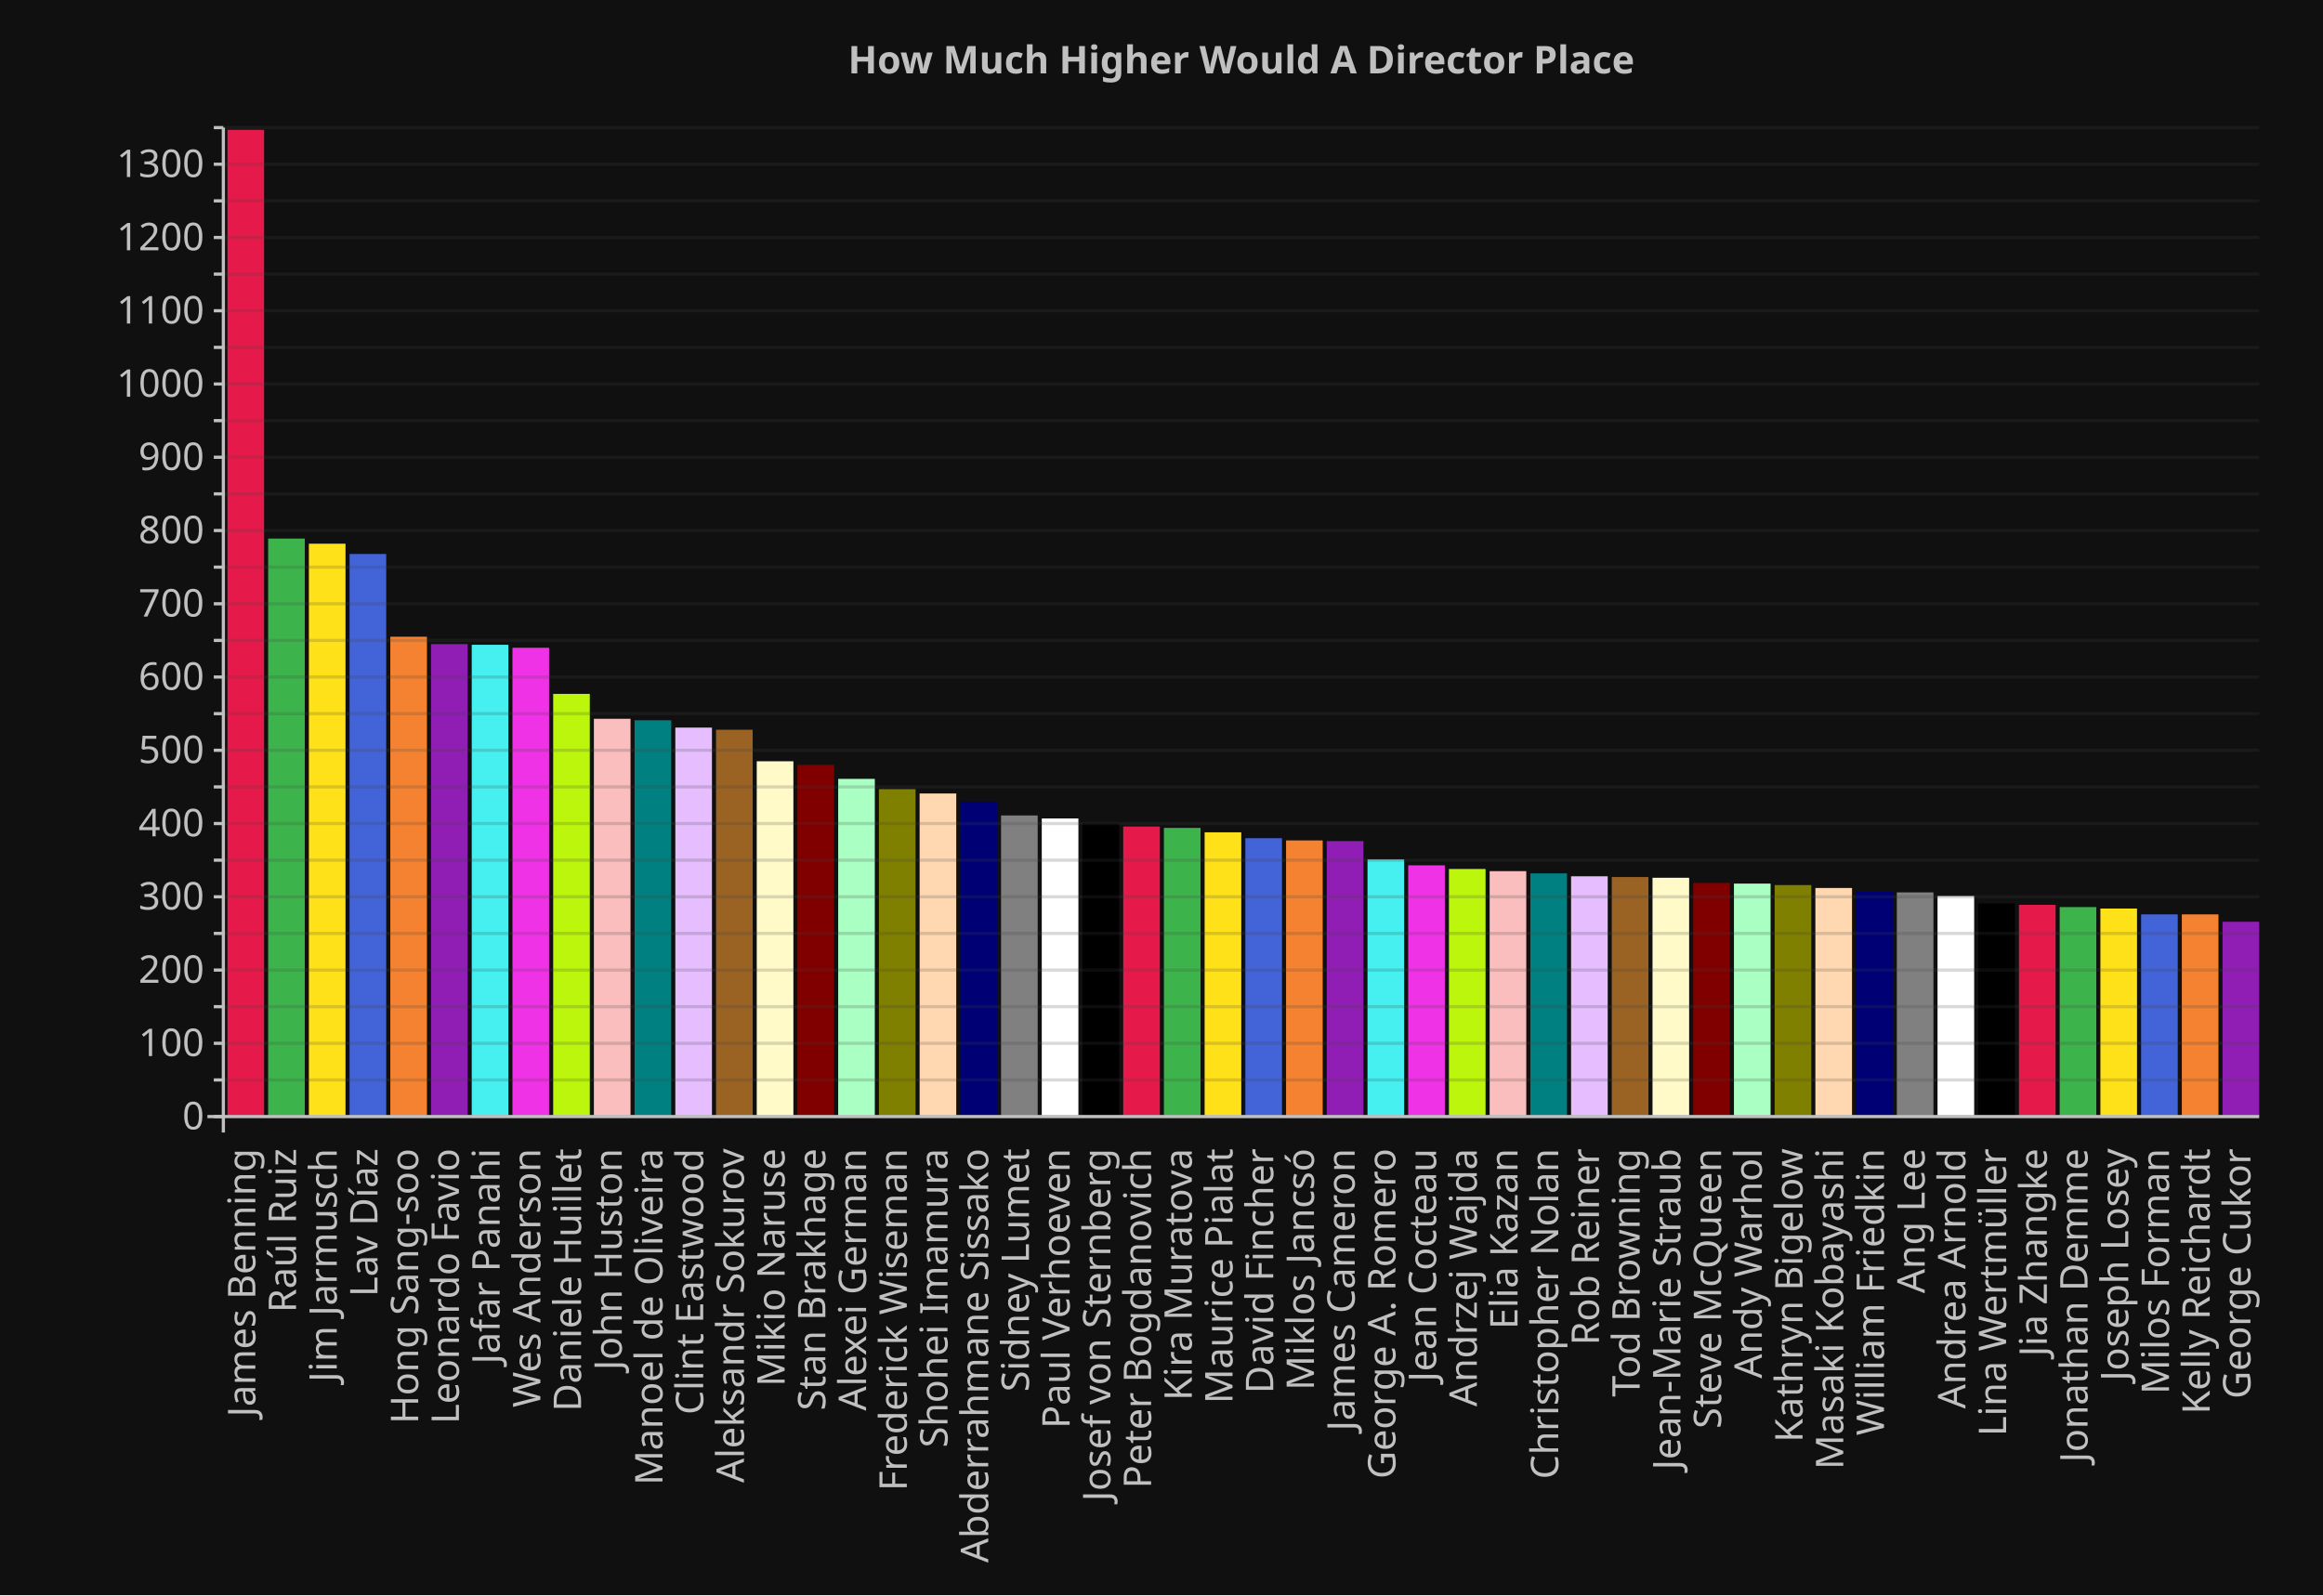
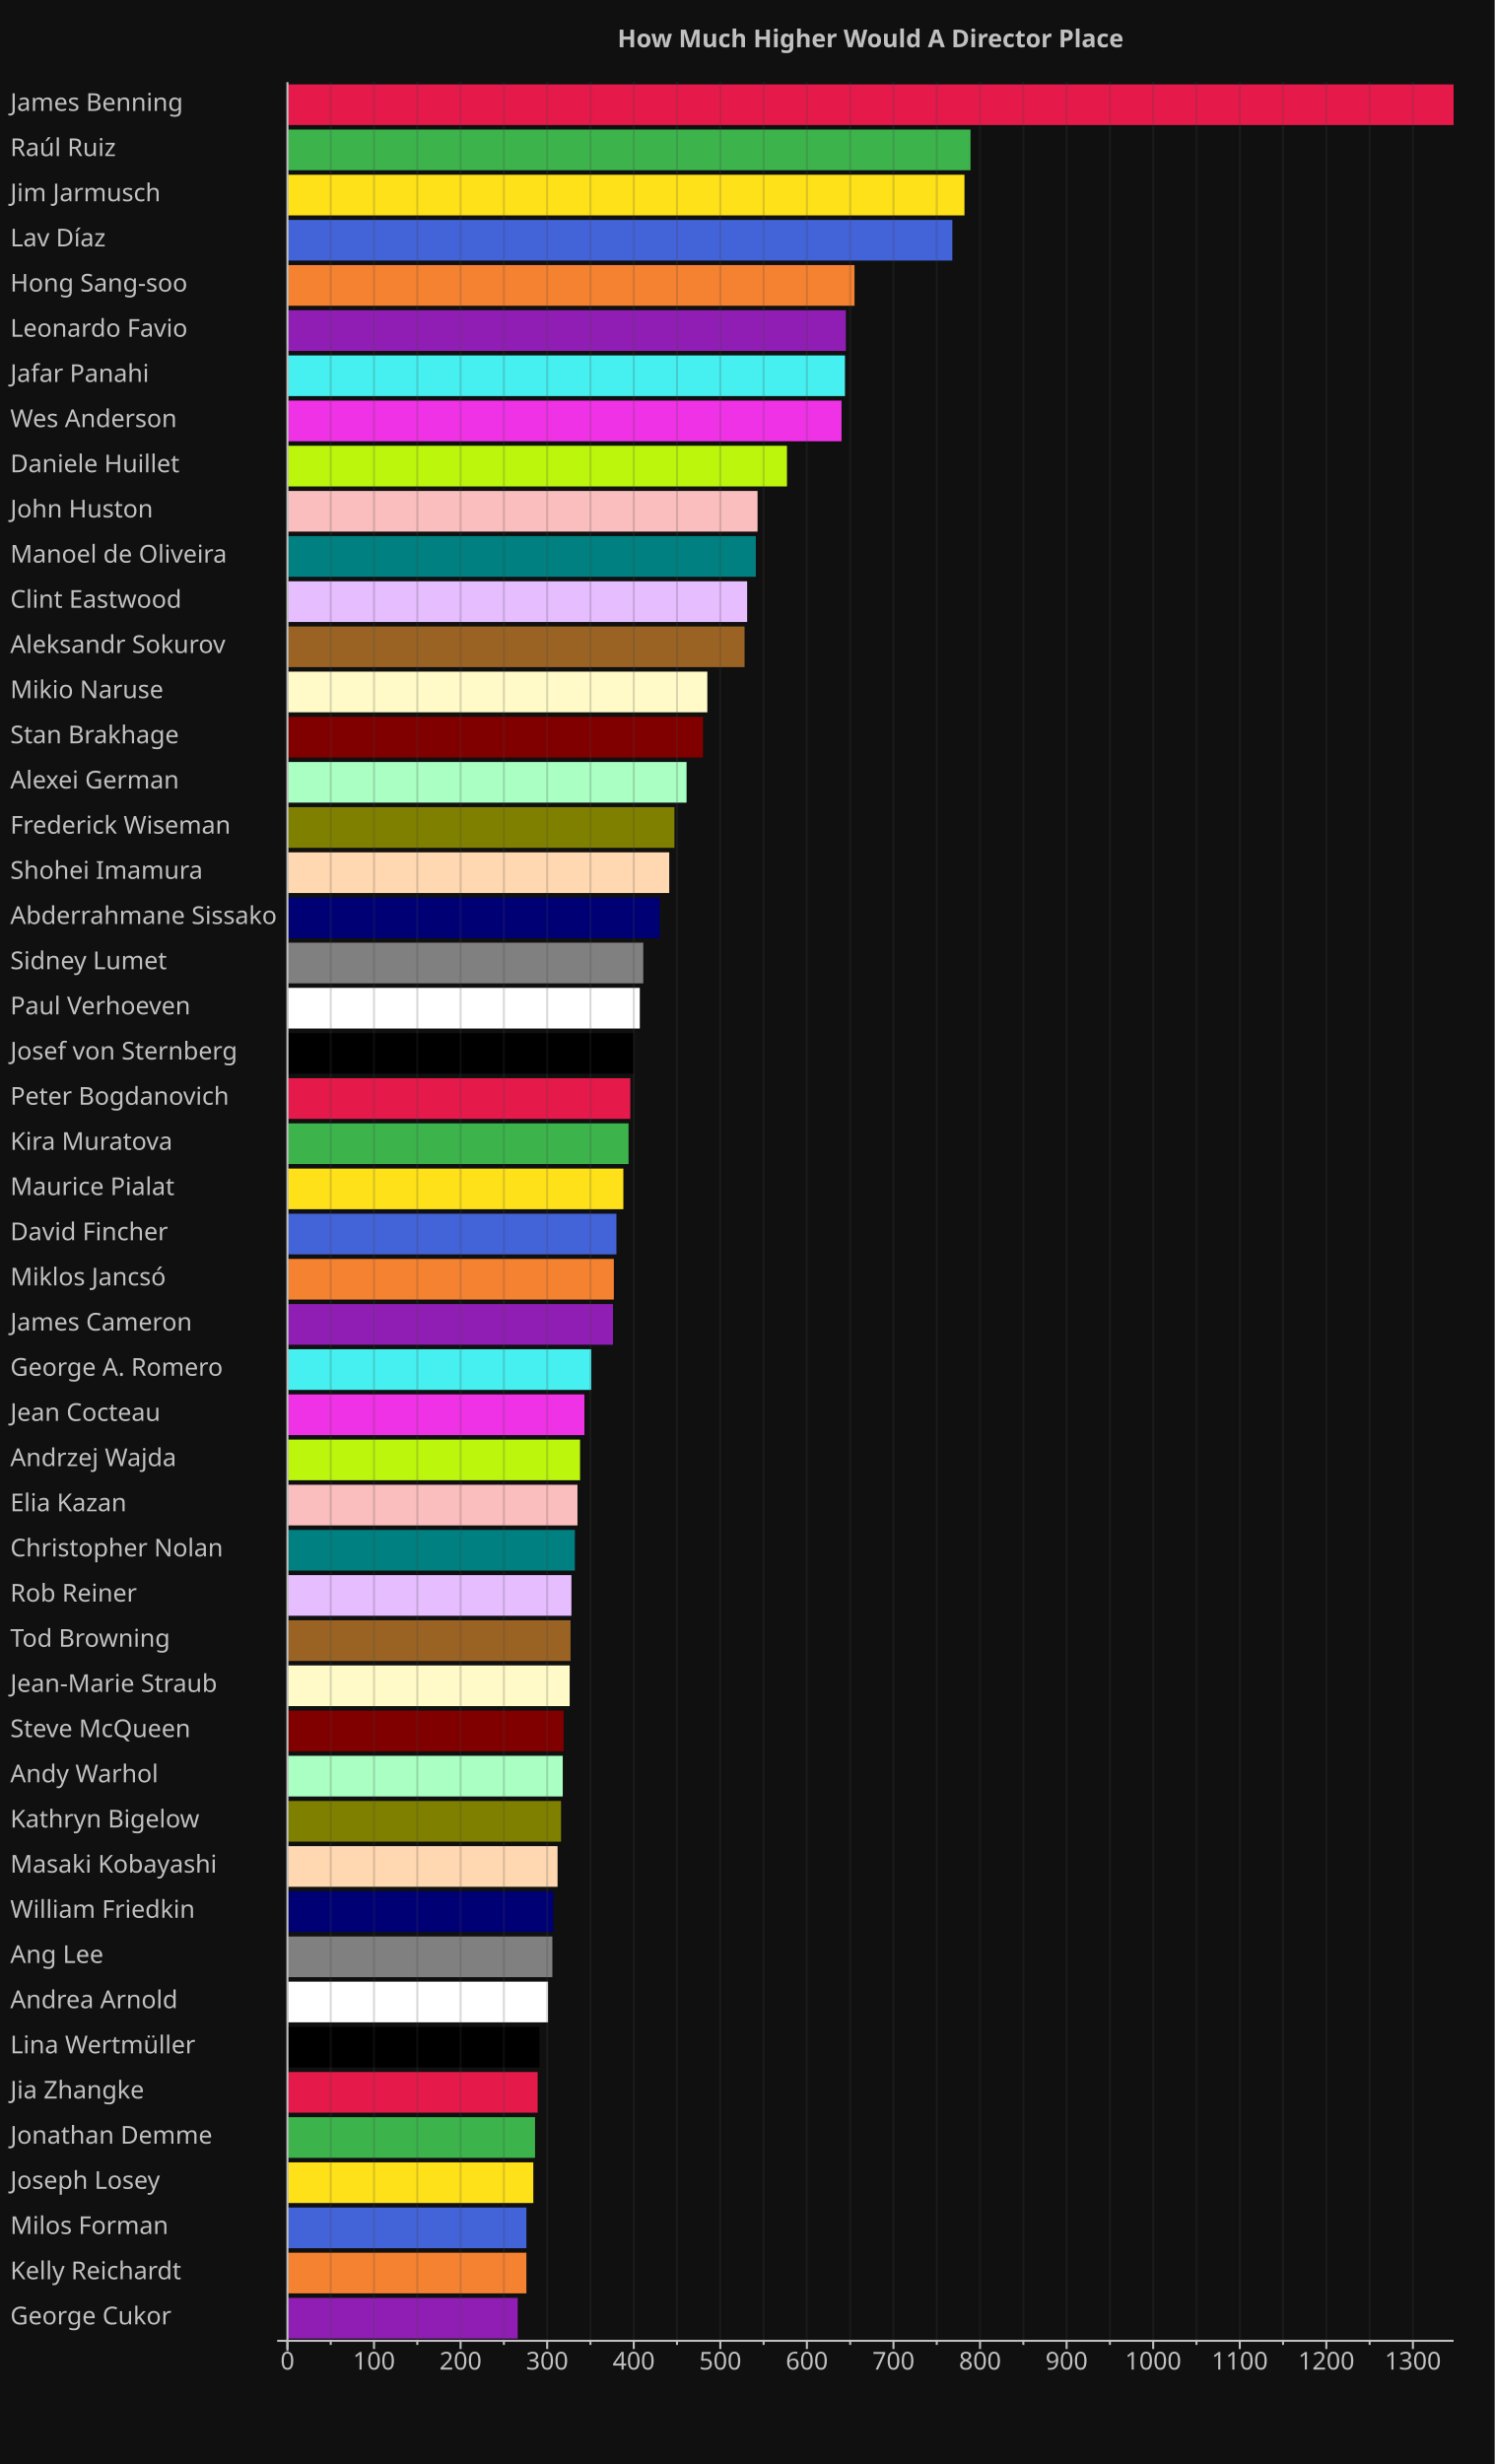
- <svg xmlns="http://www.w3.org/2000/svg" width="728" height="500" version="1.1">
-   <rect width="728" height="500" x="0" y="0" fill="#101010" />
-   <text y="23" x="389" fill="#c0c0c0" font-size="12" font-weight="bold" text-anchor="middle" font-family="sans-serif"> How Much Higher Would A Director Place</text>
-   <clipPath id="clip-0">
-     <rect x="70" y="40" width="638" height="310" />
-   </clipPath>
-   <rect width="11.484" height="309.311" x="71.276" y="40.689" fill="#e6194b" clip-path="url(#clip-0)" />
-   <rect width="11.484" height="181.178" x="84.036" y="168.822" fill="#3cb44b" clip-path="url(#clip-0)" />
-   <rect width="11.484" height="179.57" x="96.796" y="170.43" fill="#ffe119" clip-path="url(#clip-0)" />
-   <rect width="11.484" height="176.356" x="109.556" y="173.644" fill="#4363d8" clip-path="url(#clip-0)" />
-   <rect width="11.484" height="150.407" x="122.316" y="199.593" fill="#f58231" clip-path="url(#clip-0)" />
-   <rect width="11.484" height="148.111" x="135.076" y="201.889" fill="#911eb4" clip-path="url(#clip-0)" />
-   <rect width="11.484" height="147.881" x="147.836" y="202.119" fill="#46f0f0" clip-path="url(#clip-0)" />
-   <rect width="11.484" height="146.963" x="160.596" y="203.037" fill="#f032e6" clip-path="url(#clip-0)" />
-   <rect width="11.484" height="132.496" x="173.356" y="217.504" fill="#bcf60c" clip-path="url(#clip-0)" />
-   <rect width="11.484" height="124.689" x="186.116" y="225.311" fill="#fabebe" clip-path="url(#clip-0)" />
-   <rect width="11.484" height="124.23" x="198.876" y="225.77" fill="#008080" clip-path="url(#clip-0)" />
-   <rect width="11.484" height="121.933" x="211.636" y="228.067" fill="#e6beff" clip-path="url(#clip-0)" />
-   <rect width="11.484" height="121.244" x="224.396" y="228.756" fill="#9a6324" clip-path="url(#clip-0)" />
-   <rect width="11.484" height="111.37" x="237.156" y="238.63" fill="#fffac8" clip-path="url(#clip-0)" />
-   <rect width="11.484" height="110.222" x="249.916" y="239.778" fill="#800000" clip-path="url(#clip-0)" />
-   <rect width="11.484" height="105.859" x="262.676" y="244.141" fill="#aaffc3" clip-path="url(#clip-0)" />
-   <rect width="11.484" height="102.644" x="275.436" y="247.356" fill="#808000" clip-path="url(#clip-0)" />
-   <rect width="11.484" height="101.267" x="288.196" y="248.733" fill="#ffd8b1" clip-path="url(#clip-0)" />
-   <rect width="11.484" height="98.741" x="300.956" y="251.259" fill="#000075" clip-path="url(#clip-0)" />
-   <rect width="11.484" height="94.378" x="313.716" y="255.622" fill="#808080" clip-path="url(#clip-0)" />
-   <rect width="11.484" height="93.459" x="326.476" y="256.541" fill="#ffffff" clip-path="url(#clip-0)" />
-   <rect width="11.484" height="91.852" x="339.236" y="258.148" fill="#000000" clip-path="url(#clip-0)" />
-   <rect width="11.484" height="90.933" x="351.996" y="259.067" fill="#e6194b" clip-path="url(#clip-0)" />
-   <rect width="11.484" height="90.474" x="364.756" y="259.526" fill="#3cb44b" clip-path="url(#clip-0)" />
-   <rect width="11.484" height="89.096" x="377.516" y="260.904" fill="#ffe119" clip-path="url(#clip-0)" />
-   <rect width="11.484" height="87.259" x="390.276" y="262.741" fill="#4363d8" clip-path="url(#clip-0)" />
-   <rect width="11.484" height="86.57" x="403.036" y="263.43" fill="#f58231" clip-path="url(#clip-0)" />
-   <rect width="11.484" height="86.341" x="415.796" y="263.659" fill="#911eb4" clip-path="url(#clip-0)" />
-   <rect width="11.484" height="80.6" x="428.556" y="269.4" fill="#46f0f0" clip-path="url(#clip-0)" />
-   <rect width="11.484" height="78.763" x="441.316" y="271.237" fill="#f032e6" clip-path="url(#clip-0)" />
-   <rect width="11.484" height="77.615" x="454.076" y="272.385" fill="#bcf60c" clip-path="url(#clip-0)" />
-   <rect width="11.484" height="76.926" x="466.836" y="273.074" fill="#fabebe" clip-path="url(#clip-0)" />
-   <rect width="11.484" height="76.237" x="479.596" y="273.763" fill="#008080" clip-path="url(#clip-0)" />
-   <rect width="11.484" height="75.319" x="492.356" y="274.681" fill="#e6beff" clip-path="url(#clip-0)" />
-   <rect width="11.484" height="75.089" x="505.116" y="274.911" fill="#9a6324" clip-path="url(#clip-0)" />
-   <rect width="11.484" height="74.859" x="517.876" y="275.141" fill="#fffac8" clip-path="url(#clip-0)" />
-   <rect width="11.484" height="73.252" x="530.636" y="276.748" fill="#800000" clip-path="url(#clip-0)" />
-   <rect width="11.484" height="73.022" x="543.396" y="276.978" fill="#aaffc3" clip-path="url(#clip-0)" />
-   <rect width="11.484" height="72.563" x="556.156" y="277.437" fill="#808000" clip-path="url(#clip-0)" />
-   <rect width="11.484" height="71.644" x="568.916" y="278.356" fill="#ffd8b1" clip-path="url(#clip-0)" />
-   <rect width="11.484" height="70.496" x="581.676" y="279.504" fill="#000075" clip-path="url(#clip-0)" />
-   <rect width="11.484" height="70.267" x="594.436" y="279.733" fill="#808080" clip-path="url(#clip-0)" />
-   <rect width="11.484" height="69.119" x="607.196" y="280.881" fill="#ffffff" clip-path="url(#clip-0)" />
-   <rect width="11.484" height="66.822" x="619.956" y="283.178" fill="#000000" clip-path="url(#clip-0)" />
-   <rect width="11.484" height="66.363" x="632.716" y="283.637" fill="#e6194b" clip-path="url(#clip-0)" />
-   <rect width="11.484" height="65.674" x="645.476" y="284.326" fill="#3cb44b" clip-path="url(#clip-0)" />
-   <rect width="11.484" height="65.215" x="658.236" y="284.785" fill="#ffe119" clip-path="url(#clip-0)" />
-   <rect width="11.484" height="63.378" x="670.996" y="286.622" fill="#4363d8" clip-path="url(#clip-0)" />
-   <rect width="11.484" height="63.378" x="683.756" y="286.622" fill="#f58231" clip-path="url(#clip-0)" />
-   <rect width="11.484" height="61.081" x="696.516" y="288.919" fill="#911eb4" clip-path="url(#clip-0)" />
-   <text transform="translate(80.018,360) rotate(-90)" fill="#c0c0c0" font-size="12" text-anchor="end" font-family="sans-serif"> James Benning</text>
-   <text transform="translate(92.778,360) rotate(-90)" fill="#c0c0c0" font-size="12" text-anchor="end" font-family="sans-serif"> Raúl Ruiz</text>
-   <text transform="translate(105.538,360) rotate(-90)" fill="#c0c0c0" font-size="12" text-anchor="end" font-family="sans-serif"> Jim Jarmusch</text>
-   <text transform="translate(118.298,360) rotate(-90)" fill="#c0c0c0" font-size="12" text-anchor="end" font-family="sans-serif"> Lav Díaz</text>
-   <text transform="translate(131.058,360) rotate(-90)" fill="#c0c0c0" font-size="12" text-anchor="end" font-family="sans-serif"> Hong Sang-soo</text>
-   <text transform="translate(143.818,360) rotate(-90)" fill="#c0c0c0" font-size="12" text-anchor="end" font-family="sans-serif"> Leonardo Favio</text>
-   <text transform="translate(156.578,360) rotate(-90)" fill="#c0c0c0" font-size="12" text-anchor="end" font-family="sans-serif"> Jafar Panahi</text>
-   <text transform="translate(169.338,360) rotate(-90)" fill="#c0c0c0" font-size="12" text-anchor="end" font-family="sans-serif"> Wes Anderson</text>
-   <text transform="translate(182.098,360) rotate(-90)" fill="#c0c0c0" font-size="12" text-anchor="end" font-family="sans-serif"> Daniele Huillet</text>
-   <text transform="translate(194.858,360) rotate(-90)" fill="#c0c0c0" font-size="12" text-anchor="end" font-family="sans-serif"> John Huston</text>
-   <text transform="translate(207.618,360) rotate(-90)" fill="#c0c0c0" font-size="12" text-anchor="end" font-family="sans-serif"> Manoel de Oliveira</text>
-   <text transform="translate(220.378,360) rotate(-90)" fill="#c0c0c0" font-size="12" text-anchor="end" font-family="sans-serif"> Clint Eastwood</text>
-   <text transform="translate(233.138,360) rotate(-90)" fill="#c0c0c0" font-size="12" text-anchor="end" font-family="sans-serif"> Aleksandr Sokurov</text>
-   <text transform="translate(245.898,360) rotate(-90)" fill="#c0c0c0" font-size="12" text-anchor="end" font-family="sans-serif"> Mikio Naruse</text>
-   <text transform="translate(258.658,360) rotate(-90)" fill="#c0c0c0" font-size="12" text-anchor="end" font-family="sans-serif"> Stan Brakhage</text>
-   <text transform="translate(271.418,360) rotate(-90)" fill="#c0c0c0" font-size="12" text-anchor="end" font-family="sans-serif"> Alexei German</text>
-   <text transform="translate(284.178,360) rotate(-90)" fill="#c0c0c0" font-size="12" text-anchor="end" font-family="sans-serif"> Frederick Wiseman</text>
-   <text transform="translate(296.938,360) rotate(-90)" fill="#c0c0c0" font-size="12" text-anchor="end" font-family="sans-serif"> Shohei Imamura</text>
-   <text transform="translate(309.698,360) rotate(-90)" fill="#c0c0c0" font-size="12" text-anchor="end" font-family="sans-serif"> Abderrahmane Sissako</text>
-   <text transform="translate(322.458,360) rotate(-90)" fill="#c0c0c0" font-size="12" text-anchor="end" font-family="sans-serif"> Sidney Lumet</text>
-   <text transform="translate(335.218,360) rotate(-90)" fill="#c0c0c0" font-size="12" text-anchor="end" font-family="sans-serif"> Paul Verhoeven</text>
-   <text transform="translate(347.978,360) rotate(-90)" fill="#c0c0c0" font-size="12" text-anchor="end" font-family="sans-serif"> Josef von Sternberg</text>
-   <text transform="translate(360.738,360) rotate(-90)" fill="#c0c0c0" font-size="12" text-anchor="end" font-family="sans-serif"> Peter Bogdanovich</text>
-   <text transform="translate(373.498,360) rotate(-90)" fill="#c0c0c0" font-size="12" text-anchor="end" font-family="sans-serif"> Kira Muratova</text>
-   <text transform="translate(386.258,360) rotate(-90)" fill="#c0c0c0" font-size="12" text-anchor="end" font-family="sans-serif"> Maurice Pialat</text>
-   <text transform="translate(399.018,360) rotate(-90)" fill="#c0c0c0" font-size="12" text-anchor="end" font-family="sans-serif"> David Fincher</text>
-   <text transform="translate(411.778,360) rotate(-90)" fill="#c0c0c0" font-size="12" text-anchor="end" font-family="sans-serif"> Miklos Jancsó</text>
-   <text transform="translate(424.538,360) rotate(-90)" fill="#c0c0c0" font-size="12" text-anchor="end" font-family="sans-serif"> James Cameron</text>
-   <text transform="translate(437.298,360) rotate(-90)" fill="#c0c0c0" font-size="12" text-anchor="end" font-family="sans-serif"> George A. Romero</text>
-   <text transform="translate(450.058,360) rotate(-90)" fill="#c0c0c0" font-size="12" text-anchor="end" font-family="sans-serif"> Jean Cocteau</text>
-   <text transform="translate(462.818,360) rotate(-90)" fill="#c0c0c0" font-size="12" text-anchor="end" font-family="sans-serif"> Andrzej Wajda</text>
-   <text transform="translate(475.578,360) rotate(-90)" fill="#c0c0c0" font-size="12" text-anchor="end" font-family="sans-serif"> Elia Kazan</text>
-   <text transform="translate(488.338,360) rotate(-90)" fill="#c0c0c0" font-size="12" text-anchor="end" font-family="sans-serif"> Christopher Nolan</text>
-   <text transform="translate(501.098,360) rotate(-90)" fill="#c0c0c0" font-size="12" text-anchor="end" font-family="sans-serif"> Rob Reiner</text>
-   <text transform="translate(513.858,360) rotate(-90)" fill="#c0c0c0" font-size="12" text-anchor="end" font-family="sans-serif"> Tod Browning</text>
-   <text transform="translate(526.618,360) rotate(-90)" fill="#c0c0c0" font-size="12" text-anchor="end" font-family="sans-serif"> Jean-Marie Straub</text>
-   <text transform="translate(539.378,360) rotate(-90)" fill="#c0c0c0" font-size="12" text-anchor="end" font-family="sans-serif"> Steve McQueen</text>
-   <text transform="translate(552.138,360) rotate(-90)" fill="#c0c0c0" font-size="12" text-anchor="end" font-family="sans-serif"> Andy Warhol</text>
-   <text transform="translate(564.898,360) rotate(-90)" fill="#c0c0c0" font-size="12" text-anchor="end" font-family="sans-serif"> Kathryn Bigelow</text>
-   <text transform="translate(577.658,360) rotate(-90)" fill="#c0c0c0" font-size="12" text-anchor="end" font-family="sans-serif"> Masaki Kobayashi</text>
-   <text transform="translate(590.418,360) rotate(-90)" fill="#c0c0c0" font-size="12" text-anchor="end" font-family="sans-serif"> William Friedkin</text>
-   <text transform="translate(603.178,360) rotate(-90)" fill="#c0c0c0" font-size="12" text-anchor="end" font-family="sans-serif"> Ang Lee</text>
-   <text transform="translate(615.938,360) rotate(-90)" fill="#c0c0c0" font-size="12" text-anchor="end" font-family="sans-serif"> Andrea Arnold</text>
-   <text transform="translate(628.698,360) rotate(-90)" fill="#c0c0c0" font-size="12" text-anchor="end" font-family="sans-serif"> Lina Wertmüller</text>
-   <text transform="translate(641.458,360) rotate(-90)" fill="#c0c0c0" font-size="12" text-anchor="end" font-family="sans-serif"> Jia Zhangke</text>
-   <text transform="translate(654.218,360) rotate(-90)" fill="#c0c0c0" font-size="12" text-anchor="end" font-family="sans-serif"> Jonathan Demme</text>
-   <text transform="translate(666.978,360) rotate(-90)" fill="#c0c0c0" font-size="12" text-anchor="end" font-family="sans-serif"> Joseph Losey</text>
-   <text transform="translate(679.738,360) rotate(-90)" fill="#c0c0c0" font-size="12" text-anchor="end" font-family="sans-serif"> Milos Forman</text>
-   <text transform="translate(692.498,360) rotate(-90)" fill="#c0c0c0" font-size="12" text-anchor="end" font-family="sans-serif"> Kelly Reichardt</text>
-   <text transform="translate(705.258,360) rotate(-90)" fill="#c0c0c0" font-size="12" text-anchor="end" font-family="sans-serif"> George Cukor</text>
-   <line x1="70" x2="67" y1="350.0" y2="350.0" stroke="#c0c0c0" />
-   <line x1="70" x2="708" y1="350.0" y2="350.0" opacity="0.2" stroke="#404040" />
-   <text y="354.0" x="64" fill="#c0c0c0" font-size="12" text-anchor="end" font-family="sans-serif"> 0</text>
-   <line x1="70" x2="67" y1="338.519" y2="338.519" stroke="#c0c0c0" />
-   <line x1="70" x2="708" y1="338.519" y2="338.519" opacity="0.2" stroke="#404040" />
-   <line x1="70" x2="67" y1="327.037" y2="327.037" stroke="#c0c0c0" />
-   <line x1="70" x2="708" y1="327.037" y2="327.037" opacity="0.2" stroke="#404040" />
-   <text y="331.037" x="64" fill="#c0c0c0" font-size="12" text-anchor="end" font-family="sans-serif"> 100</text>
-   <line x1="70" x2="67" y1="315.556" y2="315.556" stroke="#c0c0c0" />
-   <line x1="70" x2="708" y1="315.556" y2="315.556" opacity="0.2" stroke="#404040" />
-   <line x1="70" x2="67" y1="304.074" y2="304.074" stroke="#c0c0c0" />
-   <line x1="70" x2="708" y1="304.074" y2="304.074" opacity="0.2" stroke="#404040" />
-   <text y="308.074" x="64" fill="#c0c0c0" font-size="12" text-anchor="end" font-family="sans-serif"> 200</text>
-   <line x1="70" x2="67" y1="292.593" y2="292.593" stroke="#c0c0c0" />
-   <line x1="70" x2="708" y1="292.593" y2="292.593" opacity="0.2" stroke="#404040" />
-   <line x1="70" x2="67" y1="281.111" y2="281.111" stroke="#c0c0c0" />
-   <line x1="70" x2="708" y1="281.111" y2="281.111" opacity="0.2" stroke="#404040" />
-   <text y="285.111" x="64" fill="#c0c0c0" font-size="12" text-anchor="end" font-family="sans-serif"> 300</text>
-   <line x1="70" x2="67" y1="269.63" y2="269.63" stroke="#c0c0c0" />
-   <line x1="70" x2="708" y1="269.63" y2="269.63" opacity="0.2" stroke="#404040" />
-   <line x1="70" x2="67" y1="258.148" y2="258.148" stroke="#c0c0c0" />
-   <line x1="70" x2="708" y1="258.148" y2="258.148" opacity="0.2" stroke="#404040" />
-   <text y="262.148" x="64" fill="#c0c0c0" font-size="12" text-anchor="end" font-family="sans-serif"> 400</text>
-   <line x1="70" x2="67" y1="246.667" y2="246.667" stroke="#c0c0c0" />
-   <line x1="70" x2="708" y1="246.667" y2="246.667" opacity="0.2" stroke="#404040" />
-   <line x1="70" x2="67" y1="235.185" y2="235.185" stroke="#c0c0c0" />
-   <line x1="70" x2="708" y1="235.185" y2="235.185" opacity="0.2" stroke="#404040" />
-   <text y="239.185" x="64" fill="#c0c0c0" font-size="12" text-anchor="end" font-family="sans-serif"> 500</text>
-   <line x1="70" x2="67" y1="223.704" y2="223.704" stroke="#c0c0c0" />
-   <line x1="70" x2="708" y1="223.704" y2="223.704" opacity="0.2" stroke="#404040" />
-   <line x1="70" x2="67" y1="212.222" y2="212.222" stroke="#c0c0c0" />
-   <line x1="70" x2="708" y1="212.222" y2="212.222" opacity="0.2" stroke="#404040" />
-   <text y="216.222" x="64" fill="#c0c0c0" font-size="12" text-anchor="end" font-family="sans-serif"> 600</text>
-   <line x1="70" x2="67" y1="200.741" y2="200.741" stroke="#c0c0c0" />
-   <line x1="70" x2="708" y1="200.741" y2="200.741" opacity="0.2" stroke="#404040" />
-   <line x1="70" x2="67" y1="189.259" y2="189.259" stroke="#c0c0c0" />
-   <line x1="70" x2="708" y1="189.259" y2="189.259" opacity="0.2" stroke="#404040" />
-   <text y="193.259" x="64" fill="#c0c0c0" font-size="12" text-anchor="end" font-family="sans-serif"> 700</text>
-   <line x1="70" x2="67" y1="177.778" y2="177.778" stroke="#c0c0c0" />
-   <line x1="70" x2="708" y1="177.778" y2="177.778" opacity="0.2" stroke="#404040" />
-   <line x1="70" x2="67" y1="166.296" y2="166.296" stroke="#c0c0c0" />
-   <line x1="70" x2="708" y1="166.296" y2="166.296" opacity="0.2" stroke="#404040" />
-   <text y="170.296" x="64" fill="#c0c0c0" font-size="12" text-anchor="end" font-family="sans-serif"> 800</text>
-   <line x1="70" x2="67" y1="154.815" y2="154.815" stroke="#c0c0c0" />
-   <line x1="70" x2="708" y1="154.815" y2="154.815" opacity="0.2" stroke="#404040" />
-   <line x1="70" x2="67" y1="143.333" y2="143.333" stroke="#c0c0c0" />
-   <line x1="70" x2="708" y1="143.333" y2="143.333" opacity="0.2" stroke="#404040" />
-   <text y="147.333" x="64" fill="#c0c0c0" font-size="12" text-anchor="end" font-family="sans-serif"> 900</text>
-   <line x1="70" x2="67" y1="131.852" y2="131.852" stroke="#c0c0c0" />
-   <line x1="70" x2="708" y1="131.852" y2="131.852" opacity="0.2" stroke="#404040" />
-   <line x1="70" x2="67" y1="120.37" y2="120.37" stroke="#c0c0c0" />
-   <line x1="70" x2="708" y1="120.37" y2="120.37" opacity="0.2" stroke="#404040" />
-   <text y="124.37" x="64" fill="#c0c0c0" font-size="12" text-anchor="end" font-family="sans-serif"> 1000</text>
-   <line x1="70" x2="67" y1="108.889" y2="108.889" stroke="#c0c0c0" />
-   <line x1="70" x2="708" y1="108.889" y2="108.889" opacity="0.2" stroke="#404040" />
-   <line x1="70" x2="67" y1="97.407" y2="97.407" stroke="#c0c0c0" />
-   <line x1="70" x2="708" y1="97.407" y2="97.407" opacity="0.2" stroke="#404040" />
-   <text y="101.407" x="64" fill="#c0c0c0" font-size="12" text-anchor="end" font-family="sans-serif"> 1100</text>
-   <line x1="70" x2="67" y1="85.926" y2="85.926" stroke="#c0c0c0" />
-   <line x1="70" x2="708" y1="85.926" y2="85.926" opacity="0.2" stroke="#404040" />
-   <line x1="70" x2="67" y1="74.444" y2="74.444" stroke="#c0c0c0" />
-   <line x1="70" x2="708" y1="74.444" y2="74.444" opacity="0.2" stroke="#404040" />
-   <text y="78.444" x="64" fill="#c0c0c0" font-size="12" text-anchor="end" font-family="sans-serif"> 1200</text>
-   <line x1="70" x2="67" y1="62.963" y2="62.963" stroke="#c0c0c0" />
-   <line x1="70" x2="708" y1="62.963" y2="62.963" opacity="0.2" stroke="#404040" />
-   <line x1="70" x2="67" y1="51.481" y2="51.481" stroke="#c0c0c0" />
-   <line x1="70" x2="708" y1="51.481" y2="51.481" opacity="0.2" stroke="#404040" />
-   <text y="55.481" x="64" fill="#c0c0c0" font-size="12" text-anchor="end" font-family="sans-serif"> 1300</text>
-   <line x1="70" x2="67" y1="40.0" y2="40.0" stroke="#c0c0c0" />
-   <line x1="70" x2="708" y1="40.0" y2="40.0" opacity="0.2" stroke="#404040" />
-   <line x1="70" x2="70" y1="40" y2="355" stroke="#c0c0c0" />
-   <line x1="65" x2="708" y1="350" y2="350" stroke="#c0c0c0" />
+ <svg xmlns="http://www.w3.org/2000/svg" width="728" height="1200" version="1.1">
+   <rect width="728" height="1200" x="0" y="0" fill="#101010" />
+   <text y="23" x="424" fill="#c0c0c0" font-size="12" font-weight="bold" text-anchor="middle" font-family="sans-serif"> How Much Higher Would A Director Place</text>
+   <text y="54" x="5" fill="#c0c0c0" font-weight="normal" font-size="12" text-anchor="left" font-family="sans-serif"> James Benning</text>
+   <rect width="568" height="19.8" x="140" y="41.1" fill="#e6194b" />
+   <text y="76" x="5" fill="#c0c0c0" font-weight="normal" font-size="12" text-anchor="left" font-family="sans-serif"> Raúl Ruiz</text>
+   <rect width="332.704" height="19.8" x="140" y="63.1" fill="#3cb44b" />
+   <text y="98" x="5" fill="#c0c0c0" font-weight="normal" font-size="12" text-anchor="left" font-family="sans-serif"> Jim Jarmusch</text>
+   <rect width="329.752" height="19.8" x="140" y="85.1" fill="#ffe119" />
+   <text y="120" x="5" fill="#c0c0c0" font-weight="normal" font-size="12" text-anchor="left" font-family="sans-serif"> Lav Díaz</text>
+   <rect width="323.849" height="19.8" x="140" y="107.1" fill="#4363d8" />
+   <text y="142" x="5" fill="#c0c0c0" font-weight="normal" font-size="12" text-anchor="left" font-family="sans-serif"> Hong Sang-soo</text>
+   <rect width="276.199" height="19.8" x="140" y="129.1" fill="#f58231" />
+   <text y="164" x="5" fill="#c0c0c0" font-weight="normal" font-size="12" text-anchor="left" font-family="sans-serif"> Leonardo Favio</text>
+   <rect width="271.982" height="19.8" x="140" y="151.1" fill="#911eb4" />
+   <text y="186" x="5" fill="#c0c0c0" font-weight="normal" font-size="12" text-anchor="left" font-family="sans-serif"> Jafar Panahi</text>
+   <rect width="271.561" height="19.8" x="140" y="173.1" fill="#46f0f0" />
+   <text y="208" x="5" fill="#c0c0c0" font-weight="normal" font-size="12" text-anchor="left" font-family="sans-serif"> Wes Anderson</text>
+   <rect width="269.874" height="19.8" x="140" y="195.1" fill="#f032e6" />
+   <text y="230" x="5" fill="#c0c0c0" font-weight="normal" font-size="12" text-anchor="left" font-family="sans-serif"> Daniele Huillet</text>
+   <rect width="243.308" height="19.8" x="140" y="217.1" fill="#bcf60c" />
+   <text y="252" x="5" fill="#c0c0c0" font-weight="normal" font-size="12" text-anchor="left" font-family="sans-serif"> John Huston</text>
+   <rect width="228.971" height="19.8" x="140" y="239.1" fill="#fabebe" />
+   <text y="274" x="5" fill="#c0c0c0" font-weight="normal" font-size="12" text-anchor="left" font-family="sans-serif"> Manoel de Oliveira</text>
+   <rect width="228.128" height="19.8" x="140" y="261.1" fill="#008080" />
+   <text y="296" x="5" fill="#c0c0c0" font-weight="normal" font-size="12" text-anchor="left" font-family="sans-serif"> Clint Eastwood</text>
+   <rect width="223.911" height="19.8" x="140" y="283.1" fill="#e6beff" />
+   <text y="318" x="5" fill="#c0c0c0" font-weight="normal" font-size="12" text-anchor="left" font-family="sans-serif"> Aleksandr Sokurov</text>
+   <rect width="222.646" height="19.8" x="140" y="305.1" fill="#9a6324" />
+   <text y="340" x="5" fill="#c0c0c0" font-weight="normal" font-size="12" text-anchor="left" font-family="sans-serif"> Mikio Naruse</text>
+   <rect width="204.514" height="19.8" x="140" y="327.1" fill="#fffac8" />
+   <text y="362" x="5" fill="#c0c0c0" font-weight="normal" font-size="12" text-anchor="left" font-family="sans-serif"> Stan Brakhage</text>
+   <rect width="202.405" height="19.8" x="140" y="349.1" fill="#800000" />
+   <text y="384" x="5" fill="#c0c0c0" font-weight="normal" font-size="12" text-anchor="left" font-family="sans-serif"> Alexei German</text>
+   <rect width="194.393" height="19.8" x="140" y="371.1" fill="#aaffc3" />
+   <text y="406" x="5" fill="#c0c0c0" font-weight="normal" font-size="12" text-anchor="left" font-family="sans-serif"> Frederick Wiseman</text>
+   <rect width="188.49" height="19.8" x="140" y="393.1" fill="#808000" />
+   <text y="428" x="5" fill="#c0c0c0" font-weight="normal" font-size="12" text-anchor="left" font-family="sans-serif"> Shohei Imamura</text>
+   <rect width="185.96" height="19.8" x="140" y="415.1" fill="#ffd8b1" />
+   <text y="450" x="5" fill="#c0c0c0" font-weight="normal" font-size="12" text-anchor="left" font-family="sans-serif"> Abderrahmane Sissako</text>
+   <rect width="181.321" height="19.8" x="140" y="437.1" fill="#000075" />
+   <text y="472" x="5" fill="#c0c0c0" font-weight="normal" font-size="12" text-anchor="left" font-family="sans-serif"> Sidney Lumet</text>
+   <rect width="173.31" height="19.8" x="140" y="459.1" fill="#808080" />
+   <text y="494" x="5" fill="#c0c0c0" font-weight="normal" font-size="12" text-anchor="left" font-family="sans-serif"> Paul Verhoeven</text>
+   <rect width="171.623" height="19.8" x="140" y="481.1" fill="#ffffff" />
+   <text y="516" x="5" fill="#c0c0c0" font-weight="normal" font-size="12" text-anchor="left" font-family="sans-serif"> Josef von Sternberg</text>
+   <rect width="168.671" height="19.8" x="140" y="503.1" fill="#000000" />
+   <text y="538" x="5" fill="#c0c0c0" font-weight="normal" font-size="12" text-anchor="left" font-family="sans-serif"> Peter Bogdanovich</text>
+   <rect width="166.984" height="19.8" x="140" y="525.1" fill="#e6194b" />
+   <text y="560" x="5" fill="#c0c0c0" font-weight="normal" font-size="12" text-anchor="left" font-family="sans-serif"> Kira Muratova</text>
+   <rect width="166.141" height="19.8" x="140" y="547.1" fill="#3cb44b" />
+   <text y="582" x="5" fill="#c0c0c0" font-weight="normal" font-size="12" text-anchor="left" font-family="sans-serif"> Maurice Pialat</text>
+   <rect width="163.611" height="19.8" x="140" y="569.1" fill="#ffe119" />
+   <text y="604" x="5" fill="#c0c0c0" font-weight="normal" font-size="12" text-anchor="left" font-family="sans-serif"> David Fincher</text>
+   <rect width="160.238" height="19.8" x="140" y="591.1" fill="#4363d8" />
+   <text y="626" x="5" fill="#c0c0c0" font-weight="normal" font-size="12" text-anchor="left" font-family="sans-serif"> Miklos Jancsó</text>
+   <rect width="158.973" height="19.8" x="140" y="613.1" fill="#f58231" />
+   <text y="648" x="5" fill="#c0c0c0" font-weight="normal" font-size="12" text-anchor="left" font-family="sans-serif"> James Cameron</text>
+   <rect width="158.551" height="19.8" x="140" y="635.1" fill="#911eb4" />
+   <text y="670" x="5" fill="#c0c0c0" font-weight="normal" font-size="12" text-anchor="left" font-family="sans-serif"> George A. Romero</text>
+   <rect width="148.009" height="19.8" x="140" y="657.1" fill="#46f0f0" />
+   <text y="692" x="5" fill="#c0c0c0" font-weight="normal" font-size="12" text-anchor="left" font-family="sans-serif"> Jean Cocteau</text>
+   <rect width="144.635" height="19.8" x="140" y="679.1" fill="#f032e6" />
+   <text y="714" x="5" fill="#c0c0c0" font-weight="normal" font-size="12" text-anchor="left" font-family="sans-serif"> Andrzej Wajda</text>
+   <rect width="142.527" height="19.8" x="140" y="701.1" fill="#bcf60c" />
+   <text y="736" x="5" fill="#c0c0c0" font-weight="normal" font-size="12" text-anchor="left" font-family="sans-serif"> Elia Kazan</text>
+   <rect width="141.262" height="19.8" x="140" y="723.1" fill="#fabebe" />
+   <text y="758" x="5" fill="#c0c0c0" font-weight="normal" font-size="12" text-anchor="left" font-family="sans-serif"> Christopher Nolan</text>
+   <rect width="139.997" height="19.8" x="140" y="745.1" fill="#008080" />
+   <text y="780" x="5" fill="#c0c0c0" font-weight="normal" font-size="12" text-anchor="left" font-family="sans-serif"> Rob Reiner</text>
+   <rect width="138.31" height="19.8" x="140" y="767.1" fill="#e6beff" />
+   <text y="802" x="5" fill="#c0c0c0" font-weight="normal" font-size="12" text-anchor="left" font-family="sans-serif"> Tod Browning</text>
+   <rect width="137.889" height="19.8" x="140" y="789.1" fill="#9a6324" />
+   <text y="824" x="5" fill="#c0c0c0" font-weight="normal" font-size="12" text-anchor="left" font-family="sans-serif"> Jean-Marie Straub</text>
+   <rect width="137.467" height="19.8" x="140" y="811.1" fill="#fffac8" />
+   <text y="846" x="5" fill="#c0c0c0" font-weight="normal" font-size="12" text-anchor="left" font-family="sans-serif"> Steve McQueen</text>
+   <rect width="134.515" height="19.8" x="140" y="833.1" fill="#800000" />
+   <text y="868" x="5" fill="#c0c0c0" font-weight="normal" font-size="12" text-anchor="left" font-family="sans-serif"> Andy Warhol</text>
+   <rect width="134.094" height="19.8" x="140" y="855.1" fill="#aaffc3" />
+   <text y="890" x="5" fill="#c0c0c0" font-weight="normal" font-size="12" text-anchor="left" font-family="sans-serif"> Kathryn Bigelow</text>
+   <rect width="133.25" height="19.8" x="140" y="877.1" fill="#808000" />
+   <text y="912" x="5" fill="#c0c0c0" font-weight="normal" font-size="12" text-anchor="left" font-family="sans-serif"> Masaki Kobayashi</text>
+   <rect width="131.563" height="19.8" x="140" y="899.1" fill="#ffd8b1" />
+   <text y="934" x="5" fill="#c0c0c0" font-weight="normal" font-size="12" text-anchor="left" font-family="sans-serif"> William Friedkin</text>
+   <rect width="129.455" height="19.8" x="140" y="921.1" fill="#000075" />
+   <text y="956" x="5" fill="#c0c0c0" font-weight="normal" font-size="12" text-anchor="left" font-family="sans-serif"> Ang Lee</text>
+   <rect width="129.033" height="19.8" x="140" y="943.1" fill="#808080" />
+   <text y="978" x="5" fill="#c0c0c0" font-weight="normal" font-size="12" text-anchor="left" font-family="sans-serif"> Andrea Arnold</text>
+   <rect width="126.925" height="19.8" x="140" y="965.1" fill="#ffffff" />
+   <text y="1000" x="5" fill="#c0c0c0" font-weight="normal" font-size="12" text-anchor="left" font-family="sans-serif"> Lina Wertmüller</text>
+   <rect width="122.708" height="19.8" x="140" y="987.1" fill="#000000" />
+   <text y="1022" x="5" fill="#c0c0c0" font-weight="normal" font-size="12" text-anchor="left" font-family="sans-serif"> Jia Zhangke</text>
+   <rect width="121.865" height="19.8" x="140" y="1009.1" fill="#e6194b" />
+   <text y="1044" x="5" fill="#c0c0c0" font-weight="normal" font-size="12" text-anchor="left" font-family="sans-serif"> Jonathan Demme</text>
+   <rect width="120.6" height="19.8" x="140" y="1031.1" fill="#3cb44b" />
+   <text y="1066" x="5" fill="#c0c0c0" font-weight="normal" font-size="12" text-anchor="left" font-family="sans-serif"> Joseph Losey</text>
+   <rect width="119.756" height="19.8" x="140" y="1053.1" fill="#ffe119" />
+   <text y="1088" x="5" fill="#c0c0c0" font-weight="normal" font-size="12" text-anchor="left" font-family="sans-serif"> Milos Forman</text>
+   <rect width="116.383" height="19.8" x="140" y="1075.1" fill="#4363d8" />
+   <text y="1110" x="5" fill="#c0c0c0" font-weight="normal" font-size="12" text-anchor="left" font-family="sans-serif"> Kelly Reichardt</text>
+   <rect width="116.383" height="19.8" x="140" y="1097.1" fill="#f58231" />
+   <text y="1132" x="5" fill="#c0c0c0" font-weight="normal" font-size="12" text-anchor="left" font-family="sans-serif"> George Cukor</text>
+   <rect width="112.166" height="19.8" x="140" y="1119.1" fill="#911eb4" />
+   <line x1="140.0" x2="140.0" y1="1140" y2="1144" stroke="#c0c0c0" />
+   <line x1="140.0" x2="140.0" y1="40" y2="1140" stroke="#404040" opacity="0.2" />
+   <text y="1154" x="140.0" fill="#c0c0c0" font-size="12" text-anchor="middle" font-family="sans-serif"> 0</text>
+   <line x1="161.084" x2="161.084" y1="1140" y2="1142" stroke="#c0c0c0" />
+   <line x1="161.084" x2="161.084" y1="40" y2="1140" stroke="#404040" opacity="0.2" />
+   <line x1="182.168" x2="182.168" y1="1140" y2="1144" stroke="#c0c0c0" />
+   <line x1="182.168" x2="182.168" y1="40" y2="1140" stroke="#404040" opacity="0.2" />
+   <text y="1154" x="182.168" fill="#c0c0c0" font-size="12" text-anchor="middle" font-family="sans-serif"> 100</text>
+   <line x1="203.252" x2="203.252" y1="1140" y2="1142" stroke="#c0c0c0" />
+   <line x1="203.252" x2="203.252" y1="40" y2="1140" stroke="#404040" opacity="0.2" />
+   <line x1="224.336" x2="224.336" y1="1140" y2="1144" stroke="#c0c0c0" />
+   <line x1="224.336" x2="224.336" y1="40" y2="1140" stroke="#404040" opacity="0.2" />
+   <text y="1154" x="224.336" fill="#c0c0c0" font-size="12" text-anchor="middle" font-family="sans-serif"> 200</text>
+   <line x1="245.419" x2="245.419" y1="1140" y2="1142" stroke="#c0c0c0" />
+   <line x1="245.419" x2="245.419" y1="40" y2="1140" stroke="#404040" opacity="0.2" />
+   <line x1="266.503" x2="266.503" y1="1140" y2="1144" stroke="#c0c0c0" />
+   <line x1="266.503" x2="266.503" y1="40" y2="1140" stroke="#404040" opacity="0.2" />
+   <text y="1154" x="266.503" fill="#c0c0c0" font-size="12" text-anchor="middle" font-family="sans-serif"> 300</text>
+   <line x1="287.587" x2="287.587" y1="1140" y2="1142" stroke="#c0c0c0" />
+   <line x1="287.587" x2="287.587" y1="40" y2="1140" stroke="#404040" opacity="0.2" />
+   <line x1="308.671" x2="308.671" y1="1140" y2="1144" stroke="#c0c0c0" />
+   <line x1="308.671" x2="308.671" y1="40" y2="1140" stroke="#404040" opacity="0.2" />
+   <text y="1154" x="308.671" fill="#c0c0c0" font-size="12" text-anchor="middle" font-family="sans-serif"> 400</text>
+   <line x1="329.755" x2="329.755" y1="1140" y2="1142" stroke="#c0c0c0" />
+   <line x1="329.755" x2="329.755" y1="40" y2="1140" stroke="#404040" opacity="0.2" />
+   <line x1="350.839" x2="350.839" y1="1140" y2="1144" stroke="#c0c0c0" />
+   <line x1="350.839" x2="350.839" y1="40" y2="1140" stroke="#404040" opacity="0.2" />
+   <text y="1154" x="350.839" fill="#c0c0c0" font-size="12" text-anchor="middle" font-family="sans-serif"> 500</text>
+   <line x1="371.923" x2="371.923" y1="1140" y2="1142" stroke="#c0c0c0" />
+   <line x1="371.923" x2="371.923" y1="40" y2="1140" stroke="#404040" opacity="0.2" />
+   <line x1="393.007" x2="393.007" y1="1140" y2="1144" stroke="#c0c0c0" />
+   <line x1="393.007" x2="393.007" y1="40" y2="1140" stroke="#404040" opacity="0.2" />
+   <text y="1154" x="393.007" fill="#c0c0c0" font-size="12" text-anchor="middle" font-family="sans-serif"> 600</text>
+   <line x1="414.091" x2="414.091" y1="1140" y2="1142" stroke="#c0c0c0" />
+   <line x1="414.091" x2="414.091" y1="40" y2="1140" stroke="#404040" opacity="0.2" />
+   <line x1="435.174" x2="435.174" y1="1140" y2="1144" stroke="#c0c0c0" />
+   <line x1="435.174" x2="435.174" y1="40" y2="1140" stroke="#404040" opacity="0.2" />
+   <text y="1154" x="435.174" fill="#c0c0c0" font-size="12" text-anchor="middle" font-family="sans-serif"> 700</text>
+   <line x1="456.258" x2="456.258" y1="1140" y2="1142" stroke="#c0c0c0" />
+   <line x1="456.258" x2="456.258" y1="40" y2="1140" stroke="#404040" opacity="0.2" />
+   <line x1="477.342" x2="477.342" y1="1140" y2="1144" stroke="#c0c0c0" />
+   <line x1="477.342" x2="477.342" y1="40" y2="1140" stroke="#404040" opacity="0.2" />
+   <text y="1154" x="477.342" fill="#c0c0c0" font-size="12" text-anchor="middle" font-family="sans-serif"> 800</text>
+   <line x1="498.426" x2="498.426" y1="1140" y2="1142" stroke="#c0c0c0" />
+   <line x1="498.426" x2="498.426" y1="40" y2="1140" stroke="#404040" opacity="0.2" />
+   <line x1="519.51" x2="519.51" y1="1140" y2="1144" stroke="#c0c0c0" />
+   <line x1="519.51" x2="519.51" y1="40" y2="1140" stroke="#404040" opacity="0.2" />
+   <text y="1154" x="519.51" fill="#c0c0c0" font-size="12" text-anchor="middle" font-family="sans-serif"> 900</text>
+   <line x1="540.594" x2="540.594" y1="1140" y2="1142" stroke="#c0c0c0" />
+   <line x1="540.594" x2="540.594" y1="40" y2="1140" stroke="#404040" opacity="0.2" />
+   <line x1="561.678" x2="561.678" y1="1140" y2="1144" stroke="#c0c0c0" />
+   <line x1="561.678" x2="561.678" y1="40" y2="1140" stroke="#404040" opacity="0.2" />
+   <text y="1154" x="561.678" fill="#c0c0c0" font-size="12" text-anchor="middle" font-family="sans-serif"> 1000</text>
+   <line x1="582.762" x2="582.762" y1="1140" y2="1142" stroke="#c0c0c0" />
+   <line x1="582.762" x2="582.762" y1="40" y2="1140" stroke="#404040" opacity="0.2" />
+   <line x1="603.846" x2="603.846" y1="1140" y2="1144" stroke="#c0c0c0" />
+   <line x1="603.846" x2="603.846" y1="40" y2="1140" stroke="#404040" opacity="0.2" />
+   <text y="1154" x="603.846" fill="#c0c0c0" font-size="12" text-anchor="middle" font-family="sans-serif"> 1100</text>
+   <line x1="624.929" x2="624.929" y1="1140" y2="1142" stroke="#c0c0c0" />
+   <line x1="624.929" x2="624.929" y1="40" y2="1140" stroke="#404040" opacity="0.2" />
+   <line x1="646.013" x2="646.013" y1="1140" y2="1144" stroke="#c0c0c0" />
+   <line x1="646.013" x2="646.013" y1="40" y2="1140" stroke="#404040" opacity="0.2" />
+   <text y="1154" x="646.013" fill="#c0c0c0" font-size="12" text-anchor="middle" font-family="sans-serif"> 1200</text>
+   <line x1="667.097" x2="667.097" y1="1140" y2="1142" stroke="#c0c0c0" />
+   <line x1="667.097" x2="667.097" y1="40" y2="1140" stroke="#404040" opacity="0.2" />
+   <line x1="688.181" x2="688.181" y1="1140" y2="1144" stroke="#c0c0c0" />
+   <line x1="688.181" x2="688.181" y1="40" y2="1140" stroke="#404040" opacity="0.2" />
+   <text y="1154" x="688.181" fill="#c0c0c0" font-size="12" text-anchor="middle" font-family="sans-serif"> 1300</text>
+   <line x1="140" x2="140" y1="40" y2="1145" stroke="#c0c0c0" />
+   <line x1="135" x2="708" y1="1140" y2="1140" stroke="#c0c0c0" />
</svg>
